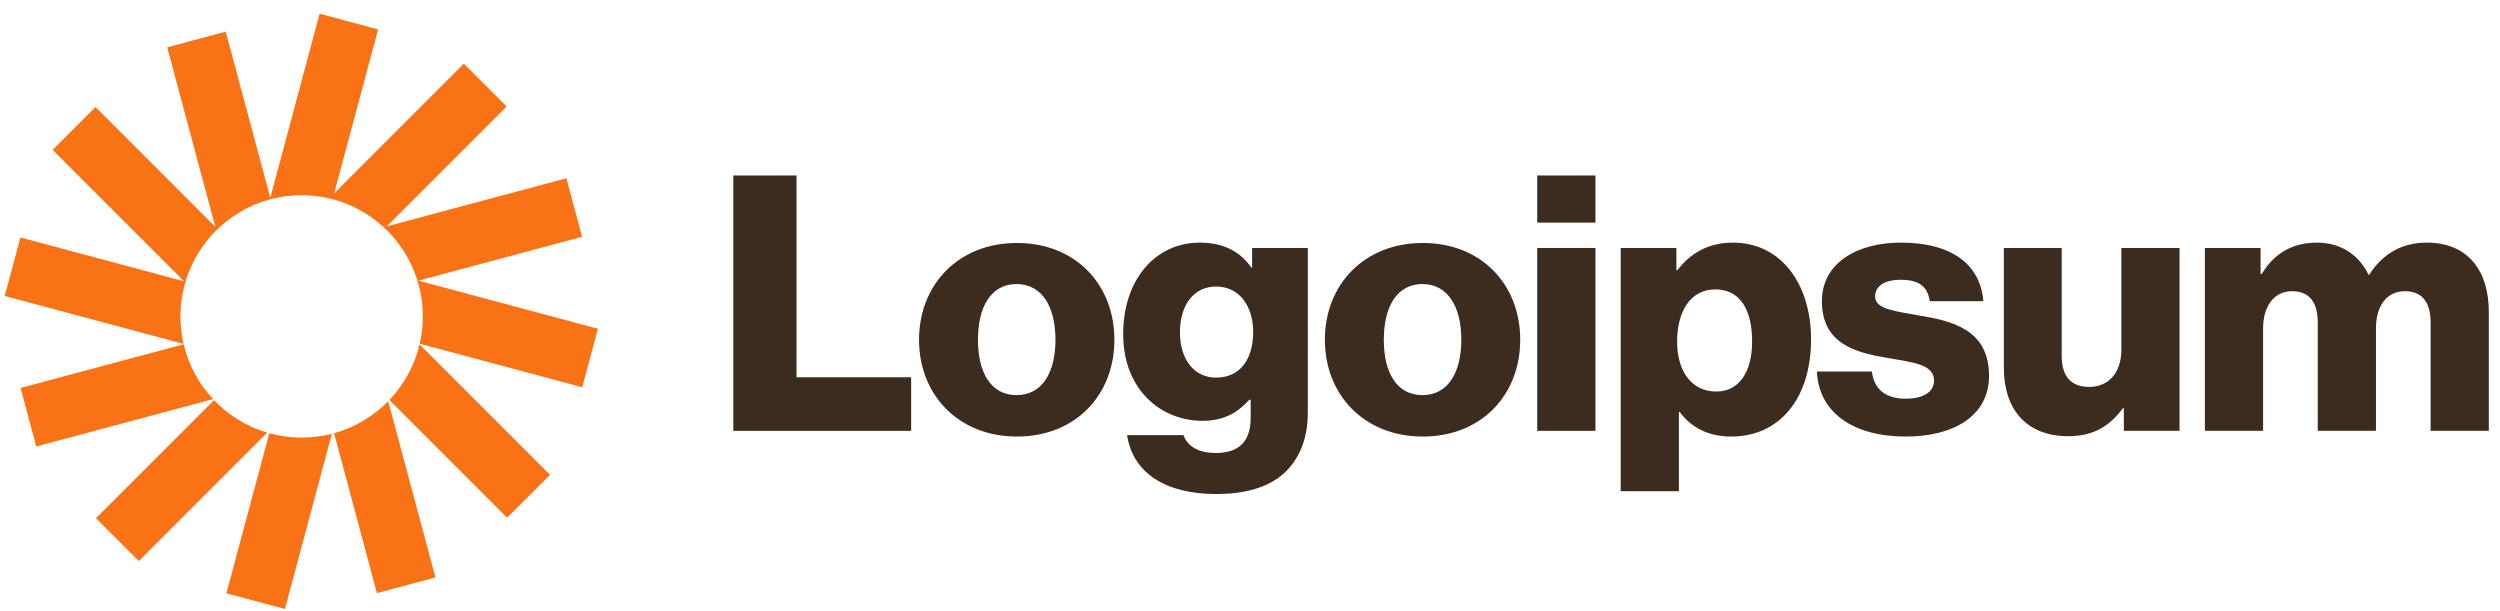
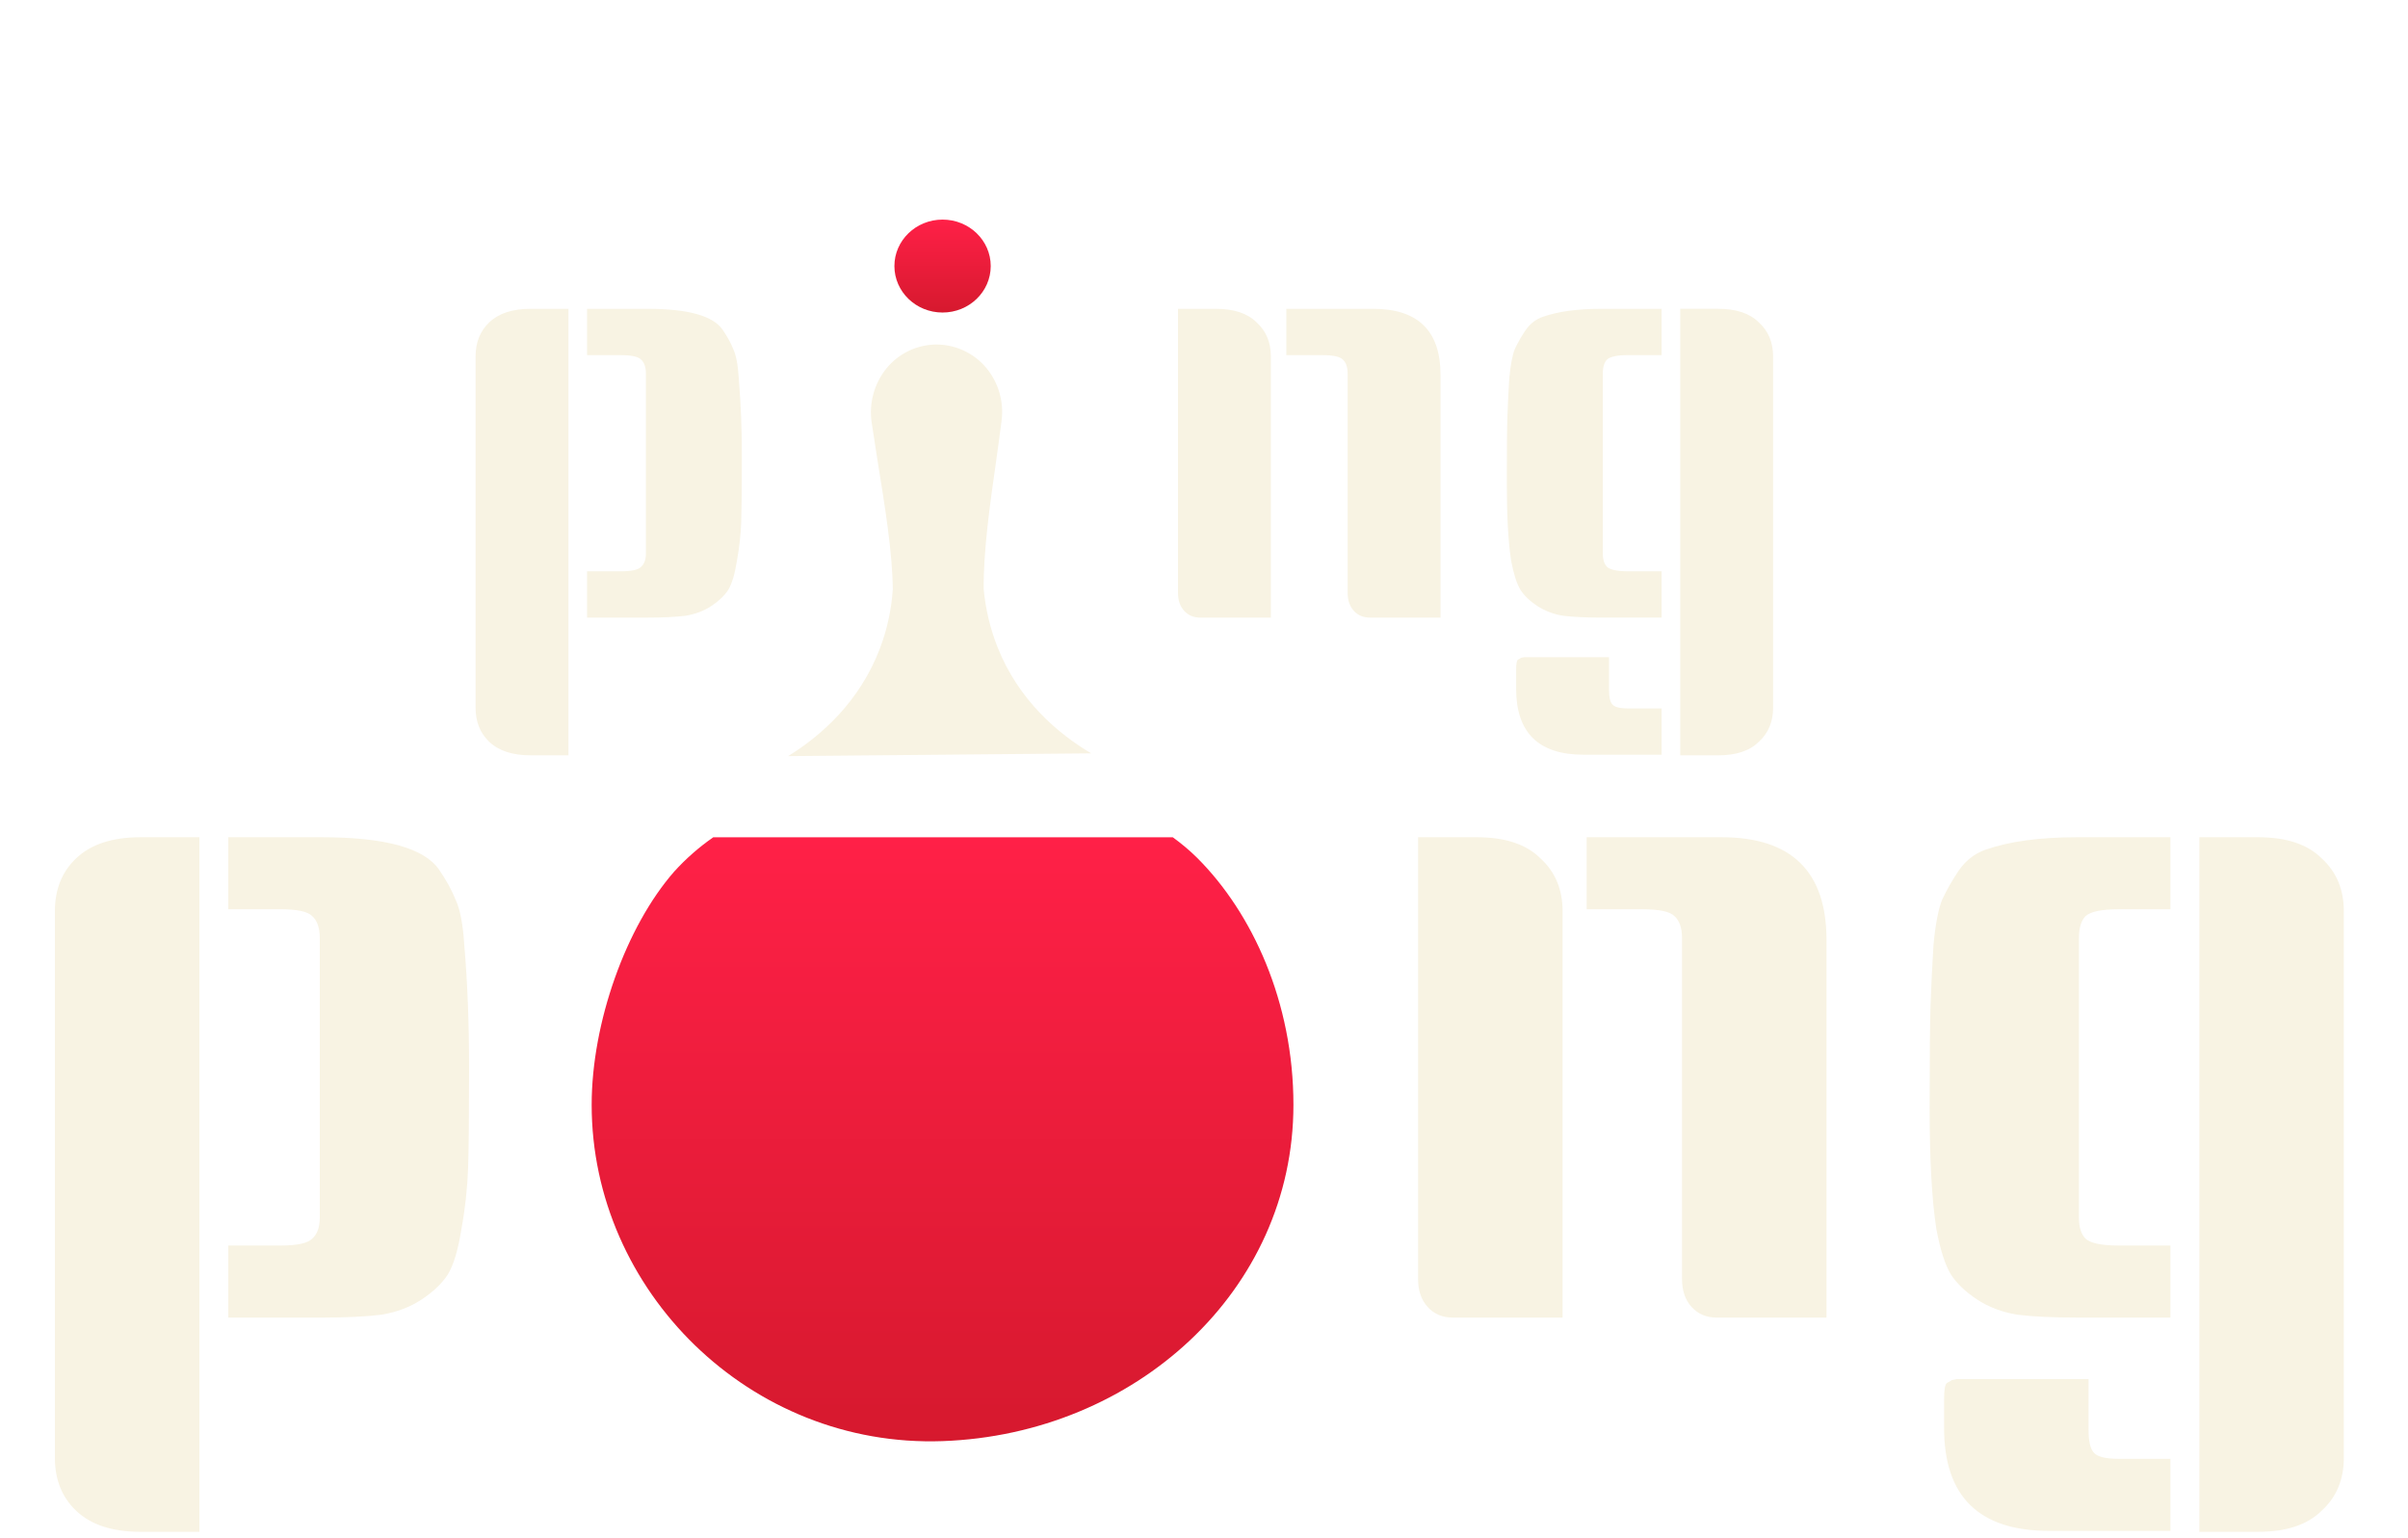
- <svg xmlns="http://www.w3.org/2000/svg" id="logo-55" width="168" height="41" viewBox="0 0 168 41" fill="none">
-   <path d="M49.278 28.952H61.23V25.352H53.526V11.792H49.278V28.952Z" class="cneutral" fill="#3C2B1F" data-darkreader-inline-fill="" style="--darkreader-inline-fill: #cbc7c0;" />
-   <path d="M68.311 26.552C66.607 26.552 65.719 25.064 65.719 22.832C65.719 20.6 66.607 19.088 68.311 19.088C70.015 19.088 70.927 20.6 70.927 22.832C70.927 25.064 70.015 26.552 68.311 26.552ZM68.335 29.336C72.295 29.336 74.887 26.528 74.887 22.832C74.887 19.136 72.295 16.328 68.335 16.328C64.399 16.328 61.759 19.136 61.759 22.832C61.759 26.528 64.399 29.336 68.335 29.336Z" class="cneutral" fill="#3C2B1F" data-darkreader-inline-fill="" style="--darkreader-inline-fill: #cbc7c0;" />
-   <path d="M81.741 33.2C83.565 33.2 85.173 32.792 86.253 31.832C87.237 30.944 87.885 29.6 87.885 27.752V16.664H84.141V17.984H84.093C83.373 16.952 82.269 16.304 80.637 16.304C77.589 16.304 75.477 18.848 75.477 22.448C75.477 26.216 78.045 28.28 80.805 28.28C82.293 28.28 83.229 27.68 83.949 26.864H84.045V28.088C84.045 29.576 83.349 30.44 81.693 30.44C80.397 30.44 79.749 29.888 79.533 29.24H75.741C76.125 31.808 78.357 33.2 81.741 33.2ZM81.717 25.376C80.253 25.376 79.293 24.176 79.293 22.328C79.293 20.456 80.253 19.256 81.717 19.256C83.349 19.256 84.213 20.648 84.213 22.304C84.213 24.032 83.421 25.376 81.717 25.376Z" class="cneutral" fill="#3C2B1F" data-darkreader-inline-fill="" style="--darkreader-inline-fill: #cbc7c0;" />
-   <path d="M95.584 26.552C93.879 26.552 92.992 25.064 92.992 22.832C92.992 20.6 93.879 19.088 95.584 19.088C97.287 19.088 98.2 20.6 98.2 22.832C98.2 25.064 97.287 26.552 95.584 26.552ZM95.608 29.336C99.567 29.336 102.159 26.528 102.159 22.832C102.159 19.136 99.567 16.328 95.608 16.328C91.671 16.328 89.031 19.136 89.031 22.832C89.031 26.528 91.671 29.336 95.608 29.336Z" class="cneutral" fill="#3C2B1F" data-darkreader-inline-fill="" style="--darkreader-inline-fill: #cbc7c0;" />
-   <path d="M103.302 28.952H107.214V16.664H103.302V28.952ZM103.302 14.96H107.214V11.792H103.302V14.96Z" class="cneutral" fill="#3C2B1F" data-darkreader-inline-fill="" style="--darkreader-inline-fill: #cbc7c0;" />
-   <path d="M108.911 33.008H112.823V27.68H112.871C113.639 28.712 114.767 29.336 116.351 29.336C119.567 29.336 121.703 26.792 121.703 22.808C121.703 19.112 119.711 16.304 116.447 16.304C114.767 16.304 113.567 17.048 112.727 18.152H112.655V16.664H108.911V33.008ZM115.343 26.312C113.663 26.312 112.703 24.944 112.703 22.952C112.703 20.96 113.567 19.448 115.271 19.448C116.951 19.448 117.743 20.84 117.743 22.952C117.743 25.04 116.831 26.312 115.343 26.312Z" class="cneutral" fill="#3C2B1F" data-darkreader-inline-fill="" style="--darkreader-inline-fill: #cbc7c0;" />
-   <path d="M128.072 29.336C131.288 29.336 133.664 27.944 133.664 25.256C133.664 22.112 131.12 21.56 128.96 21.2C127.4 20.912 126.008 20.792 126.008 19.928C126.008 19.16 126.752 18.8 127.712 18.8C128.792 18.8 129.536 19.136 129.68 20.24H133.28C133.088 17.816 131.216 16.304 127.736 16.304C124.832 16.304 122.432 17.648 122.432 20.24C122.432 23.12 124.712 23.696 126.848 24.056C128.48 24.344 129.968 24.464 129.968 25.568C129.968 26.36 129.224 26.792 128.048 26.792C126.752 26.792 125.936 26.192 125.792 24.968H122.096C122.216 27.68 124.472 29.336 128.072 29.336Z" class="cneutral" fill="#3C2B1F" data-darkreader-inline-fill="" style="--darkreader-inline-fill: #cbc7c0;" />
-   <path d="M138.978 29.312C140.682 29.312 141.762 28.64 142.65 27.44H142.722V28.952H146.466V16.664H142.554V23.528C142.554 24.992 141.738 26 140.394 26C139.146 26 138.546 25.256 138.546 23.912V16.664H134.658V24.728C134.658 27.464 136.146 29.312 138.978 29.312Z" class="cneutral" fill="#3C2B1F" data-darkreader-inline-fill="" style="--darkreader-inline-fill: #cbc7c0;" />
-   <path d="M148.168 28.952H152.08V22.064C152.08 20.6 152.8 19.568 154.024 19.568C155.2 19.568 155.752 20.336 155.752 21.656V28.952H159.664V22.064C159.664 20.6 160.36 19.568 161.608 19.568C162.784 19.568 163.336 20.336 163.336 21.656V28.952H167.248V20.96C167.248 18.2 165.856 16.304 163.072 16.304C161.488 16.304 160.168 16.976 159.208 18.464H159.16C158.536 17.144 157.312 16.304 155.704 16.304C153.928 16.304 152.752 17.144 151.984 18.416H151.912V16.664H148.168V28.952Z" class="cneutral" fill="#3C2B1F" data-darkreader-inline-fill="" style="--darkreader-inline-fill: #cbc7c0;" />
-   <path d="M25.41 1.977L21.477 0.923L18.163 13.293L15.17 2.125L11.237 3.179L14.47 15.245L6.417 7.192L3.538 10.071L12.371 18.904L1.371 15.957L0.317 19.89L12.336 23.11C12.198 22.517 12.126 21.898 12.126 21.263C12.126 16.765 15.772 13.119 20.269 13.119C24.767 13.119 28.413 16.765 28.413 21.263C28.413 21.894 28.341 22.509 28.205 23.099L39.128 26.025L40.181 22.092L28.115 18.859L39.116 15.912L38.062 11.979L25.996 15.211L34.048 7.159L31.169 4.28L22.459 12.99L25.41 1.977Z" class="ccustom" fill="#F97316" data-darkreader-inline-fill="" style="--darkreader-inline-fill: #be5105;" />
-   <path d="M28.194 23.144C27.857 24.57 27.145 25.851 26.168 26.877L34.081 34.79L36.961 31.911L28.194 23.144Z" class="ccustom" fill="#F97316" data-darkreader-inline-fill="" style="--darkreader-inline-fill: #fa7f2a;" />
-   <path d="M26.088 26.96C25.1 27.969 23.851 28.723 22.45 29.111L25.329 39.857L29.262 38.803L26.088 26.96Z" class="ccustom" fill="#F97316" data-darkreader-inline-fill="" style="--darkreader-inline-fill: #fa7f2a;" />
-   <path d="M22.303 29.15C21.653 29.317 20.971 29.406 20.269 29.406C19.517 29.406 18.789 29.304 18.097 29.113L15.215 39.869L19.148 40.923L22.303 29.15Z" class="ccustom" fill="#F97316" data-darkreader-inline-fill="" style="--darkreader-inline-fill: #fa7f2a;" />
-   <path d="M17.958 29.074C16.578 28.666 15.351 27.903 14.383 26.89L6.451 34.823L9.33 37.702L17.958 29.074Z" class="ccustom" fill="#F97316" data-darkreader-inline-fill="" style="--darkreader-inline-fill: #fa7f2a;" />
-   <path d="M14.317 26.82C13.365 25.801 12.672 24.538 12.342 23.134L1.383 26.07L2.437 30.003L14.317 26.82Z" class="ccustom" fill="#F97316" data-darkreader-inline-fill="" style="--darkreader-inline-fill: #fa7f2a;" />
+ <svg xmlns="http://www.w3.org/2000/svg" width="130" height="83" fill="none" viewBox="0 0 130 83">
+   <path fill="url(#a)" d="M50.886 16.875c1.436 0 2.6-1.123 2.6-2.51 0-1.385-1.164-2.508-2.6-2.508-1.436 0-2.6 1.123-2.6 2.509s1.164 2.509 2.6 2.509Z" />
+   <path fill="#F8F3E3" d="M53.85 34.935c-.394-1-.644-2.05-.744-3.12-.02-2.027.327-4.521.674-6.935.095-.73.207-1.445.29-2.15a3.722 3.722 0 0 0-.843-2.89 3.522 3.522 0 0 0-2.697-1.238 3.505 3.505 0 0 0-2.673 1.289 3.772 3.772 0 0 0-.801 2.905c.107.702.22 1.416.33 2.143.39 2.407.795 4.894.813 6.885a11.066 11.066 0 0 1-.685 3.163c-1.105 2.92-3.202 4.752-4.966 5.84l16.362-.15c-1.772-1.05-3.91-2.842-5.06-5.742ZM31.694 16.674h3.243c2.206 0 3.565.378 4.078 1.134.245.356.434.7.568 1.034.156.333.256.856.3 1.567a50.34 50.34 0 0 1 .168 4.302c0 1.579-.011 2.724-.033 3.435-.023.69-.1 1.4-.234 2.134-.112.712-.268 1.234-.468 1.568-.201.31-.502.6-.903.867s-.87.444-1.404.533c-.535.067-1.226.1-2.072.1h-3.243v-2.5h1.805c.58 0 .947-.078 1.103-.234.179-.156.268-.4.268-.734v-9.704c0-.356-.09-.611-.268-.767-.156-.156-.523-.234-1.103-.234h-1.805v-2.501Zm-1.004 24.11h-2.04c-.98 0-1.726-.243-2.24-.733-.49-.467-.734-1.078-.734-1.834V19.242c0-.756.245-1.367.735-1.834.513-.49 1.26-.734 2.24-.734h2.039v24.11Zm38.756-24.11h4.68c2.429 0 3.643 1.19 3.643 3.569v13.105h-3.81c-.357 0-.647-.122-.87-.366-.222-.245-.334-.567-.334-.968V20.176c0-.356-.09-.611-.267-.767-.156-.156-.524-.234-1.103-.234h-1.94v-2.501Zm-5.85 0h2.039c.98 0 1.716.245 2.206.734.513.467.769 1.078.769 1.834v14.106H64.8c-.357 0-.647-.122-.87-.366-.223-.245-.334-.567-.334-.968v-15.34Zm26.11 2.5H87.9c-.58 0-.958.079-1.136.235-.156.155-.234.41-.234.767v9.704c0 .334.078.578.234.734.178.155.557.233 1.136.233h1.805v2.5h-3.242c-.847 0-1.538-.032-2.073-.1-.5-.075-.98-.257-1.404-.532-.4-.267-.702-.556-.902-.867-.2-.334-.368-.856-.502-1.568-.156-1-.234-2.4-.234-4.202 0-1.8.01-3.012.034-3.634.022-.645.055-1.323.1-2.035.067-.711.167-1.234.3-1.567.164-.347.355-.682.57-1 .244-.356.556-.6.935-.734.825-.29 1.883-.434 3.176-.434h3.242v2.5Zm-2.841 16.309v1.767c0 .378.056.634.167.767.112.156.4.234.87.234h1.804v2.5h-4.212c-2.43 0-3.643-1.19-3.643-3.567v-1.001c0-.334.033-.522.1-.567a.78.78 0 0 0 .167-.1c.022 0 .078-.011.167-.033h4.58Zm3.844-18.81h2.04c.98 0 1.715.246 2.206.735.512.467.769 1.078.769 1.834v18.975c0 .756-.257 1.367-.77 1.834-.49.49-1.225.734-2.206.734H90.71v-24.11l-.001-.001Zm-5.05 28.533h7.28c3.779 0 5.668 1.85 5.668 5.55v20.387h-5.928c-.555 0-1.005-.19-1.352-.57-.347-.38-.52-.882-.52-1.505V50.652c0-.553-.14-.95-.416-1.193-.243-.242-.815-.363-1.716-.363h-3.016v-3.89Zm-9.1 0h3.172c1.525 0 2.669.38 3.432 1.14.797.727 1.196 1.678 1.196 2.854v21.943h-5.93c-.554 0-1.004-.19-1.351-.57-.347-.38-.52-.882-.52-1.505V45.206Zm40.616 3.89h-2.808c-.901 0-1.491.12-1.768.363-.243.242-.364.64-.364 1.193v15.096c0 .519.121.9.364 1.14.277.243.867.364 1.768.364h2.808v3.89h-5.044c-1.317 0-2.392-.051-3.224-.155-.832-.138-1.56-.415-2.184-.83-.624-.415-1.092-.864-1.404-1.348-.312-.52-.572-1.332-.78-2.438-.243-1.557-.364-3.735-.364-6.537 0-2.8.017-4.686.052-5.654.035-1.003.087-2.058.156-3.164.104-1.107.26-1.92.468-2.44.243-.517.537-1.036.884-1.555.381-.553.867-.934 1.456-1.141 1.283-.45 2.929-.674 4.94-.674h5.044v3.89Zm-4.42 25.367v2.75c0 .587.087.985.26 1.193.173.242.624.363 1.352.363h2.808v3.89h-6.552c-3.779 0-5.668-1.85-5.668-5.55v-1.557c0-.518.052-.813.156-.881.139-.07.225-.121.26-.156.035 0 .121-.017.26-.052h7.124Zm5.98-29.257h3.172c1.525 0 2.669.38 3.432 1.14.797.727 1.196 1.678 1.196 2.854v29.517c0 1.176-.399 2.127-1.196 2.853-.763.76-1.907 1.14-3.432 1.14h-3.172V45.207Zm-106.411 0h5.044c3.432 0 5.547.587 6.344 1.763.38.554.676 1.09.884 1.608.243.52.399 1.332.468 2.439.173 2.005.26 4.236.26 6.69 0 2.457-.017 4.238-.052 5.345a22.607 22.607 0 0 1-.364 3.32c-.173 1.106-.416 1.919-.728 2.438-.312.484-.78.933-1.404 1.348-.624.415-1.352.692-2.184.83-.832.104-1.907.156-3.224.156h-5.044v-3.89h2.808c.9 0 1.473-.122 1.716-.364.277-.242.416-.622.416-1.14V50.65c0-.553-.14-.95-.416-1.193-.243-.242-.815-.363-1.716-.363h-2.808v-3.89Zm-1.56 37.505H7.592c-1.525 0-2.687-.38-3.484-1.141-.763-.726-1.144-1.677-1.144-2.853V49.2c0-1.176.38-2.127 1.144-2.853.797-.761 1.959-1.141 3.484-1.141h3.172V82.71Z" />
+   <path fill="url(#b)" fill-rule="evenodd" d="M38.51 45.206a12.338 12.338 0 0 0-2.11 1.852c-2.6 2.965-4.458 8.152-4.458 12.6 0 10.026 8.543 18.525 18.943 18.155 10.4-.37 18.943-8.129 18.943-18.156 0-5.558-2.228-10.375-5.2-13.34-.41-.404-.85-.775-1.316-1.11H38.51Z" clip-rule="evenodd" />
+   <defs>
+     <linearGradient id="a" x1="50.886" x2="50.886" y1="11.857" y2="16.875" gradientUnits="userSpaceOnUse">
+       <stop stop-color="#FF2047" />
+       <stop offset="1" stop-color="#D6192E" />
+     </linearGradient>
+     <linearGradient id="b" x1="50.885" x2="50.885" y1="45.206" y2="77.825" gradientUnits="userSpaceOnUse">
+       <stop stop-color="#FF2047" />
+       <stop offset="1" stop-color="#D6192E" />
+     </linearGradient>
+   </defs>
</svg>
